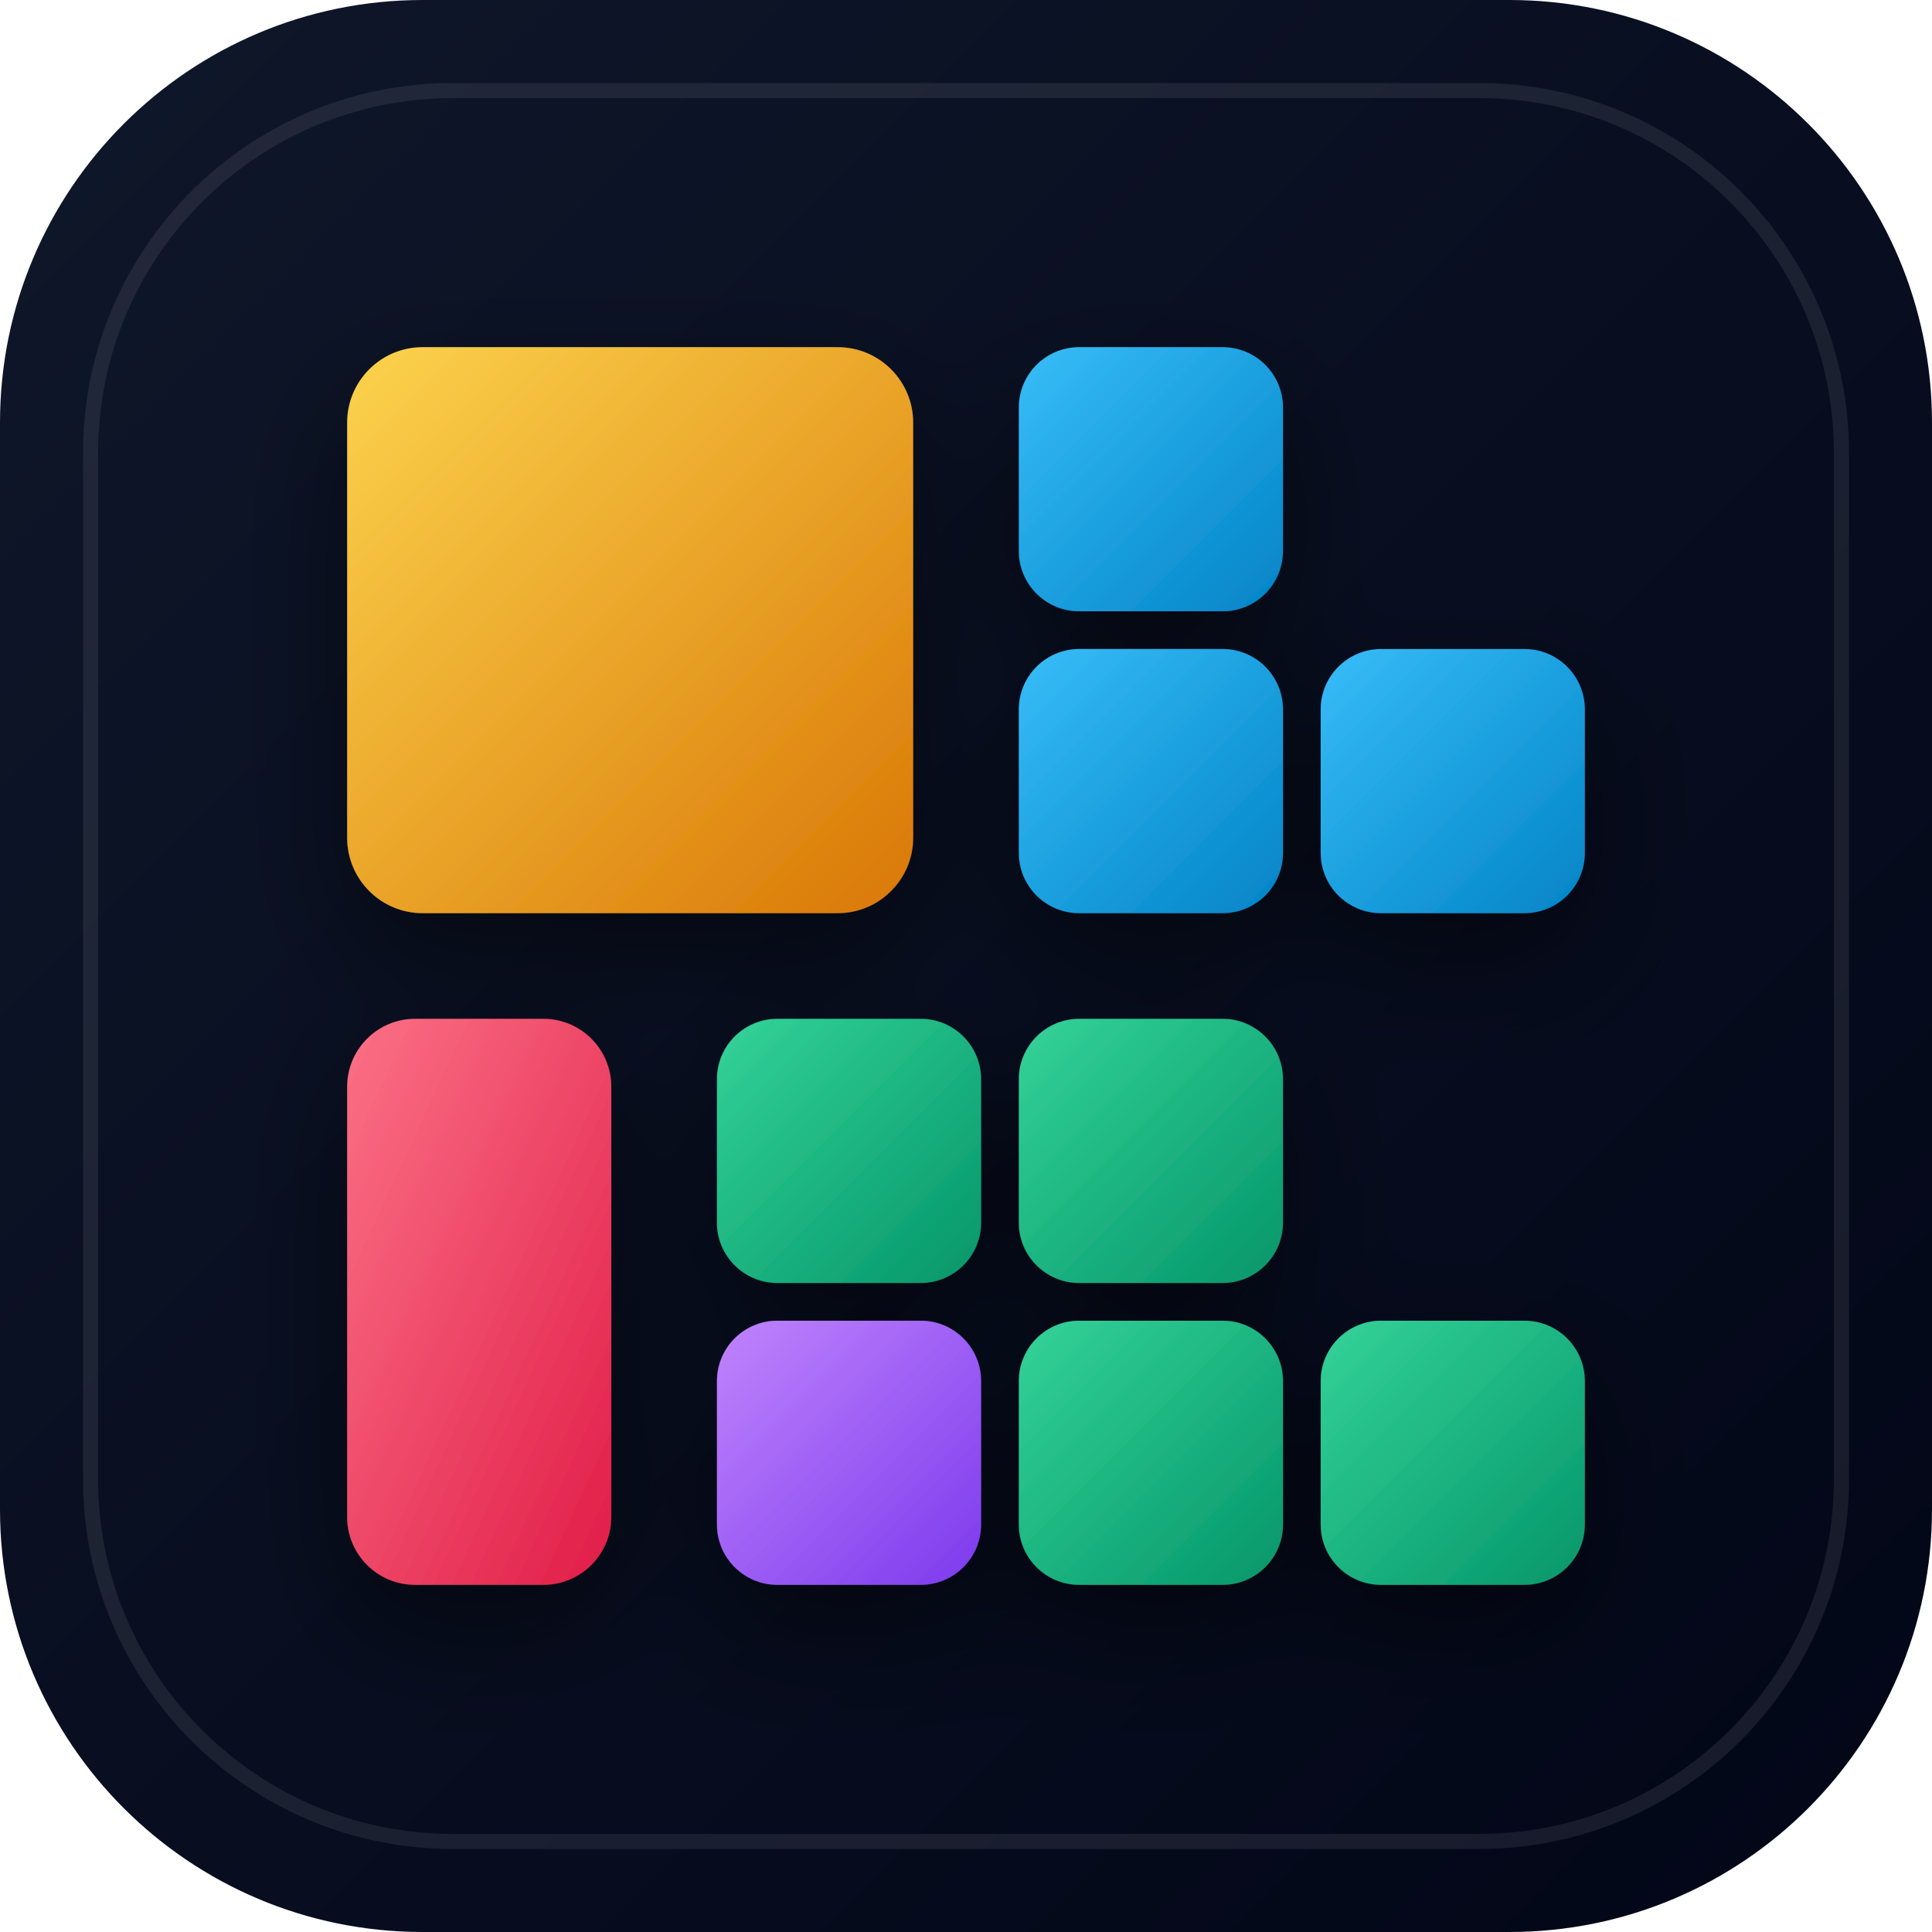
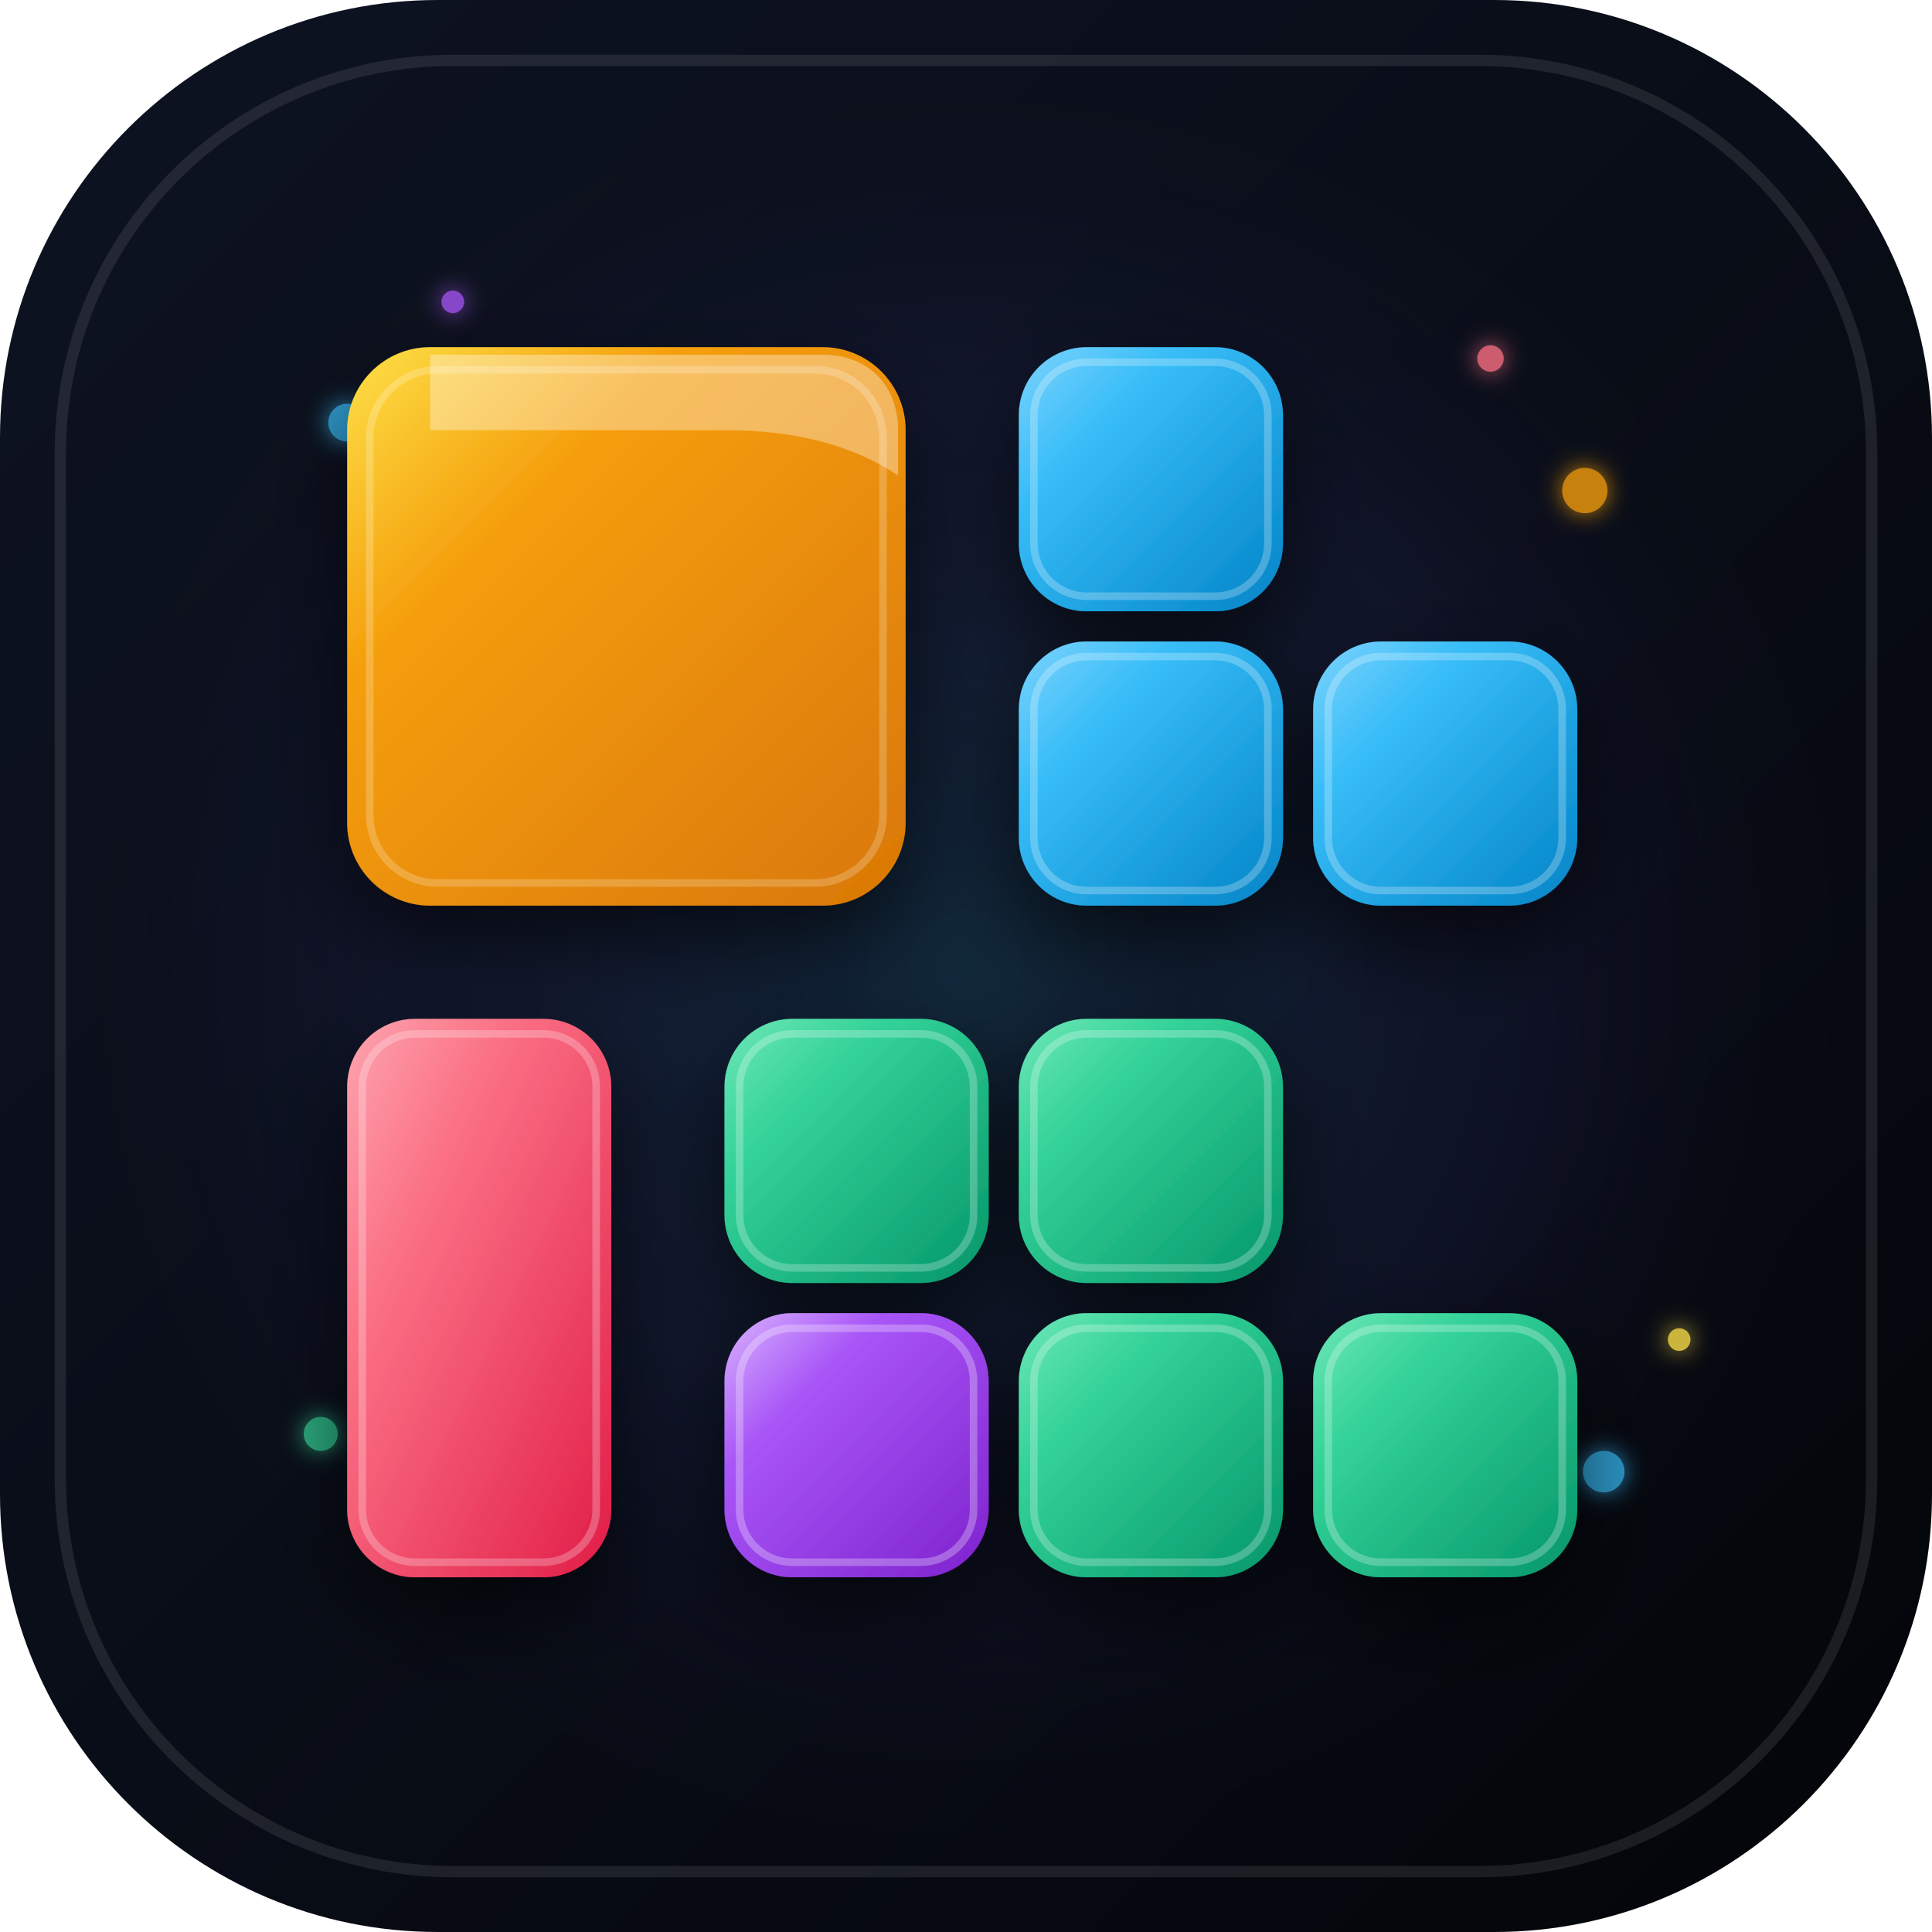
<svg xmlns="http://www.w3.org/2000/svg" viewBox="0 0 512 512" width="512" height="512">
  <defs>
    <linearGradient id="bgGrad" x1="0%" y1="0%" x2="100%" y2="100%">
-       <stop offset="0%" stop-color="#0F172A" />
-       <stop offset="100%" stop-color="#020617" />
+       <stop offset="0%" stop-color="#0E1322" />
+       <stop offset="50%" stop-color="#090D17" />
+       <stop offset="100%" stop-color="#030509" />
    </linearGradient>
-     <linearGradient id="blockBlue" x1="0%" y1="0%" x2="100%" y2="100%">
-       <stop offset="0%" stop-color="#38BDF8" />
+     <radialGradient id="centerGlow" cx="50%" cy="50%" r="55%">
+       <stop offset="0%" stop-color="#38BDF8" stop-opacity="0.16" />
+       <stop offset="60%" stop-color="#6366F1" stop-opacity="0.08" />
+       <stop offset="100%" stop-color="#000000" stop-opacity="0" />
+     </radialGradient>
+     <linearGradient id="amberGrad" x1="0%" y1="0%" x2="100%" y2="100%">
+       <stop offset="0%" stop-color="#FDE047" />
+       <stop offset="30%" stop-color="#F59E0B" />
+       <stop offset="100%" stop-color="#D97706" />
+     </linearGradient>
+     <linearGradient id="cyanGrad" x1="0%" y1="0%" x2="100%" y2="100%">
+       <stop offset="0%" stop-color="#7DD3FC" />
+       <stop offset="30%" stop-color="#38BDF8" />
      <stop offset="100%" stop-color="#0284C7" />
    </linearGradient>
-     <linearGradient id="blockPink" x1="0%" y1="0%" x2="100%" y2="100%">
-       <stop offset="0%" stop-color="#FB7185" />
+     <linearGradient id="roseGrad" x1="0%" y1="0%" x2="100%" y2="100%">
+       <stop offset="0%" stop-color="#FDA4AF" />
+       <stop offset="30%" stop-color="#FB7185" />
      <stop offset="100%" stop-color="#E11D48" />
    </linearGradient>
-     <linearGradient id="blockAmber" x1="0%" y1="0%" x2="100%" y2="100%">
-       <stop offset="0%" stop-color="#FCD34D" />
-       <stop offset="100%" stop-color="#D97706" />
-     </linearGradient>
-     <linearGradient id="blockEmerald" x1="0%" y1="0%" x2="100%" y2="100%">
-       <stop offset="0%" stop-color="#34D399" />
+     <linearGradient id="emeraldGrad" x1="0%" y1="0%" x2="100%" y2="100%">
+       <stop offset="0%" stop-color="#6EE7B7" />
+       <stop offset="30%" stop-color="#34D399" />
      <stop offset="100%" stop-color="#059669" />
    </linearGradient>
-     <linearGradient id="blockPurple" x1="0%" y1="0%" x2="100%" y2="100%">
-       <stop offset="0%" stop-color="#C084FC" />
-       <stop offset="100%" stop-color="#7C3AED" />
+     <linearGradient id="violetGrad" x1="0%" y1="0%" x2="100%" y2="100%">
+       <stop offset="0%" stop-color="#D8B4FE" />
+       <stop offset="30%" stop-color="#A855F7" />
+       <stop offset="100%" stop-color="#7E22CE" />
    </linearGradient>
-     <filter id="shadow" x="-10%" y="-10%" width="130%" height="130%">
-       <feDropShadow dx="0" dy="12" stdDeviation="16" flood-color="#000000" flood-opacity="0.5" />
+     <filter id="tileShadow" x="-20%" y="-20%" width="140%" height="150%">
+       <feDropShadow dx="0" dy="10" stdDeviation="12" flood-color="#000000" flood-opacity="0.65" />
+     </filter>
+     <filter id="glowParticle" x="-50%" y="-50%" width="200%" height="200%">
+       <feGaussianBlur stdDeviation="3" result="blur" />
+       <feMerge>
+         <feMergeNode in="blur" />
+         <feMergeNode in="SourceGraphic" />
+       </feMerge>
    </filter>
  </defs>
-   <rect width="512" height="512" rx="112" fill="url(#bgGrad)" />
-   <rect x="24" y="24" width="464" height="464" rx="96" fill="none" stroke="rgba(255, 255, 255, 0.08)" stroke-width="4" />
-   <g filter="url(#shadow)" transform="translate(68, 68)">
-     <rect x="24" y="24" width="150" height="150" rx="20" fill="url(#blockAmber)" />
-     <rect x="202" y="24" width="70" height="70" rx="16" fill="url(#blockBlue)" />
-     <rect x="202" y="104" width="70" height="70" rx="16" fill="url(#blockBlue)" />
-     <rect x="282" y="104" width="70" height="70" rx="16" fill="url(#blockBlue)" />
-     <rect x="24" y="202" width="70" height="150" rx="18" fill="url(#blockPink)" />
-     <rect x="122" y="202" width="70" height="70" rx="16" fill="url(#blockEmerald)" />
-     <rect x="202" y="202" width="70" height="70" rx="16" fill="url(#blockEmerald)" />
-     <rect x="202" y="282" width="70" height="70" rx="16" fill="url(#blockEmerald)" />
-     <rect x="282" y="282" width="70" height="70" rx="16" fill="url(#blockEmerald)" />
-     <rect x="122" y="282" width="70" height="70" rx="16" fill="url(#blockPurple)" />
+   <rect width="512" height="512" rx="116" fill="url(#bgGrad)" />
+   <circle cx="256" cy="256" r="230" fill="url(#centerGlow)" />
+   <rect x="16" y="16" width="480" height="480" rx="104" fill="none" stroke="rgba(255, 255, 255, 0.09)" stroke-width="3" />
+   <g filter="url(#glowParticle)" opacity="0.8">
+     <circle cx="92" cy="112" r="5" fill="#38BDF8" />
+     <circle cx="120" cy="80" r="3" fill="#A855F7" />
+     <circle cx="420" cy="130" r="6" fill="#F59E0B" />
+     <circle cx="395" cy="95" r="3.5" fill="#FB7185" />
+     <circle cx="85" cy="380" r="4.5" fill="#34D399" />
+     <circle cx="425" cy="390" r="5.5" fill="#38BDF8" />
+     <circle cx="445" cy="355" r="3" fill="#FDE047" />
+   </g>
+   <g filter="url(#tileShadow)" transform="translate(76, 76)">
+     <g>
+       <rect x="16" y="16" width="148" height="148" rx="22" fill="url(#amberGrad)" />
+       <path d="M 38 18 L 142 18 C 154 18 162 26 162 38 L 162 50 C 150 42 135 38 116 38 L 38 38 Z" fill="rgba(255, 255, 255, 0.35)" />
+       <rect x="22" y="22" width="136" height="136" rx="18" fill="none" stroke="rgba(255, 255, 255, 0.22)" stroke-width="2" />
+     </g>
+     <g>
+       <rect x="194" y="16" width="70" height="70" rx="18" fill="url(#cyanGrad)" />
+       <rect x="194" y="94" width="70" height="70" rx="18" fill="url(#cyanGrad)" />
+       <rect x="272" y="94" width="70" height="70" rx="18" fill="url(#cyanGrad)" />
+       <rect x="198" y="20" width="62" height="62" rx="14" fill="none" stroke="rgba(255, 255, 255, 0.25)" stroke-width="2" />
+       <rect x="198" y="98" width="62" height="62" rx="14" fill="none" stroke="rgba(255, 255, 255, 0.25)" stroke-width="2" />
+       <rect x="276" y="98" width="62" height="62" rx="14" fill="none" stroke="rgba(255, 255, 255, 0.25)" stroke-width="2" />
+     </g>
+     <g>
+       <rect x="16" y="194" width="70" height="148" rx="18" fill="url(#roseGrad)" />
+       <rect x="20" y="198" width="62" height="140" rx="14" fill="none" stroke="rgba(255, 255, 255, 0.25)" stroke-width="2" />
+     </g>
+     <g>
+       <rect x="116" y="194" width="70" height="70" rx="18" fill="url(#emeraldGrad)" />
+       <rect x="194" y="194" width="70" height="70" rx="18" fill="url(#emeraldGrad)" />
+       <rect x="194" y="272" width="70" height="70" rx="18" fill="url(#emeraldGrad)" />
+       <rect x="272" y="272" width="70" height="70" rx="18" fill="url(#emeraldGrad)" />
+       <rect x="120" y="198" width="62" height="62" rx="14" fill="none" stroke="rgba(255, 255, 255, 0.25)" stroke-width="2" />
+       <rect x="198" y="198" width="62" height="62" rx="14" fill="none" stroke="rgba(255, 255, 255, 0.25)" stroke-width="2" />
+       <rect x="198" y="276" width="62" height="62" rx="14" fill="none" stroke="rgba(255, 255, 255, 0.25)" stroke-width="2" />
+       <rect x="276" y="276" width="62" height="62" rx="14" fill="none" stroke="rgba(255, 255, 255, 0.25)" stroke-width="2" />
+     </g>
+     <g>
+       <rect x="116" y="272" width="70" height="70" rx="18" fill="url(#violetGrad)" />
+       <rect x="120" y="276" width="62" height="62" rx="14" fill="none" stroke="rgba(255, 255, 255, 0.28)" stroke-width="2" />
+     </g>
  </g>
</svg>
